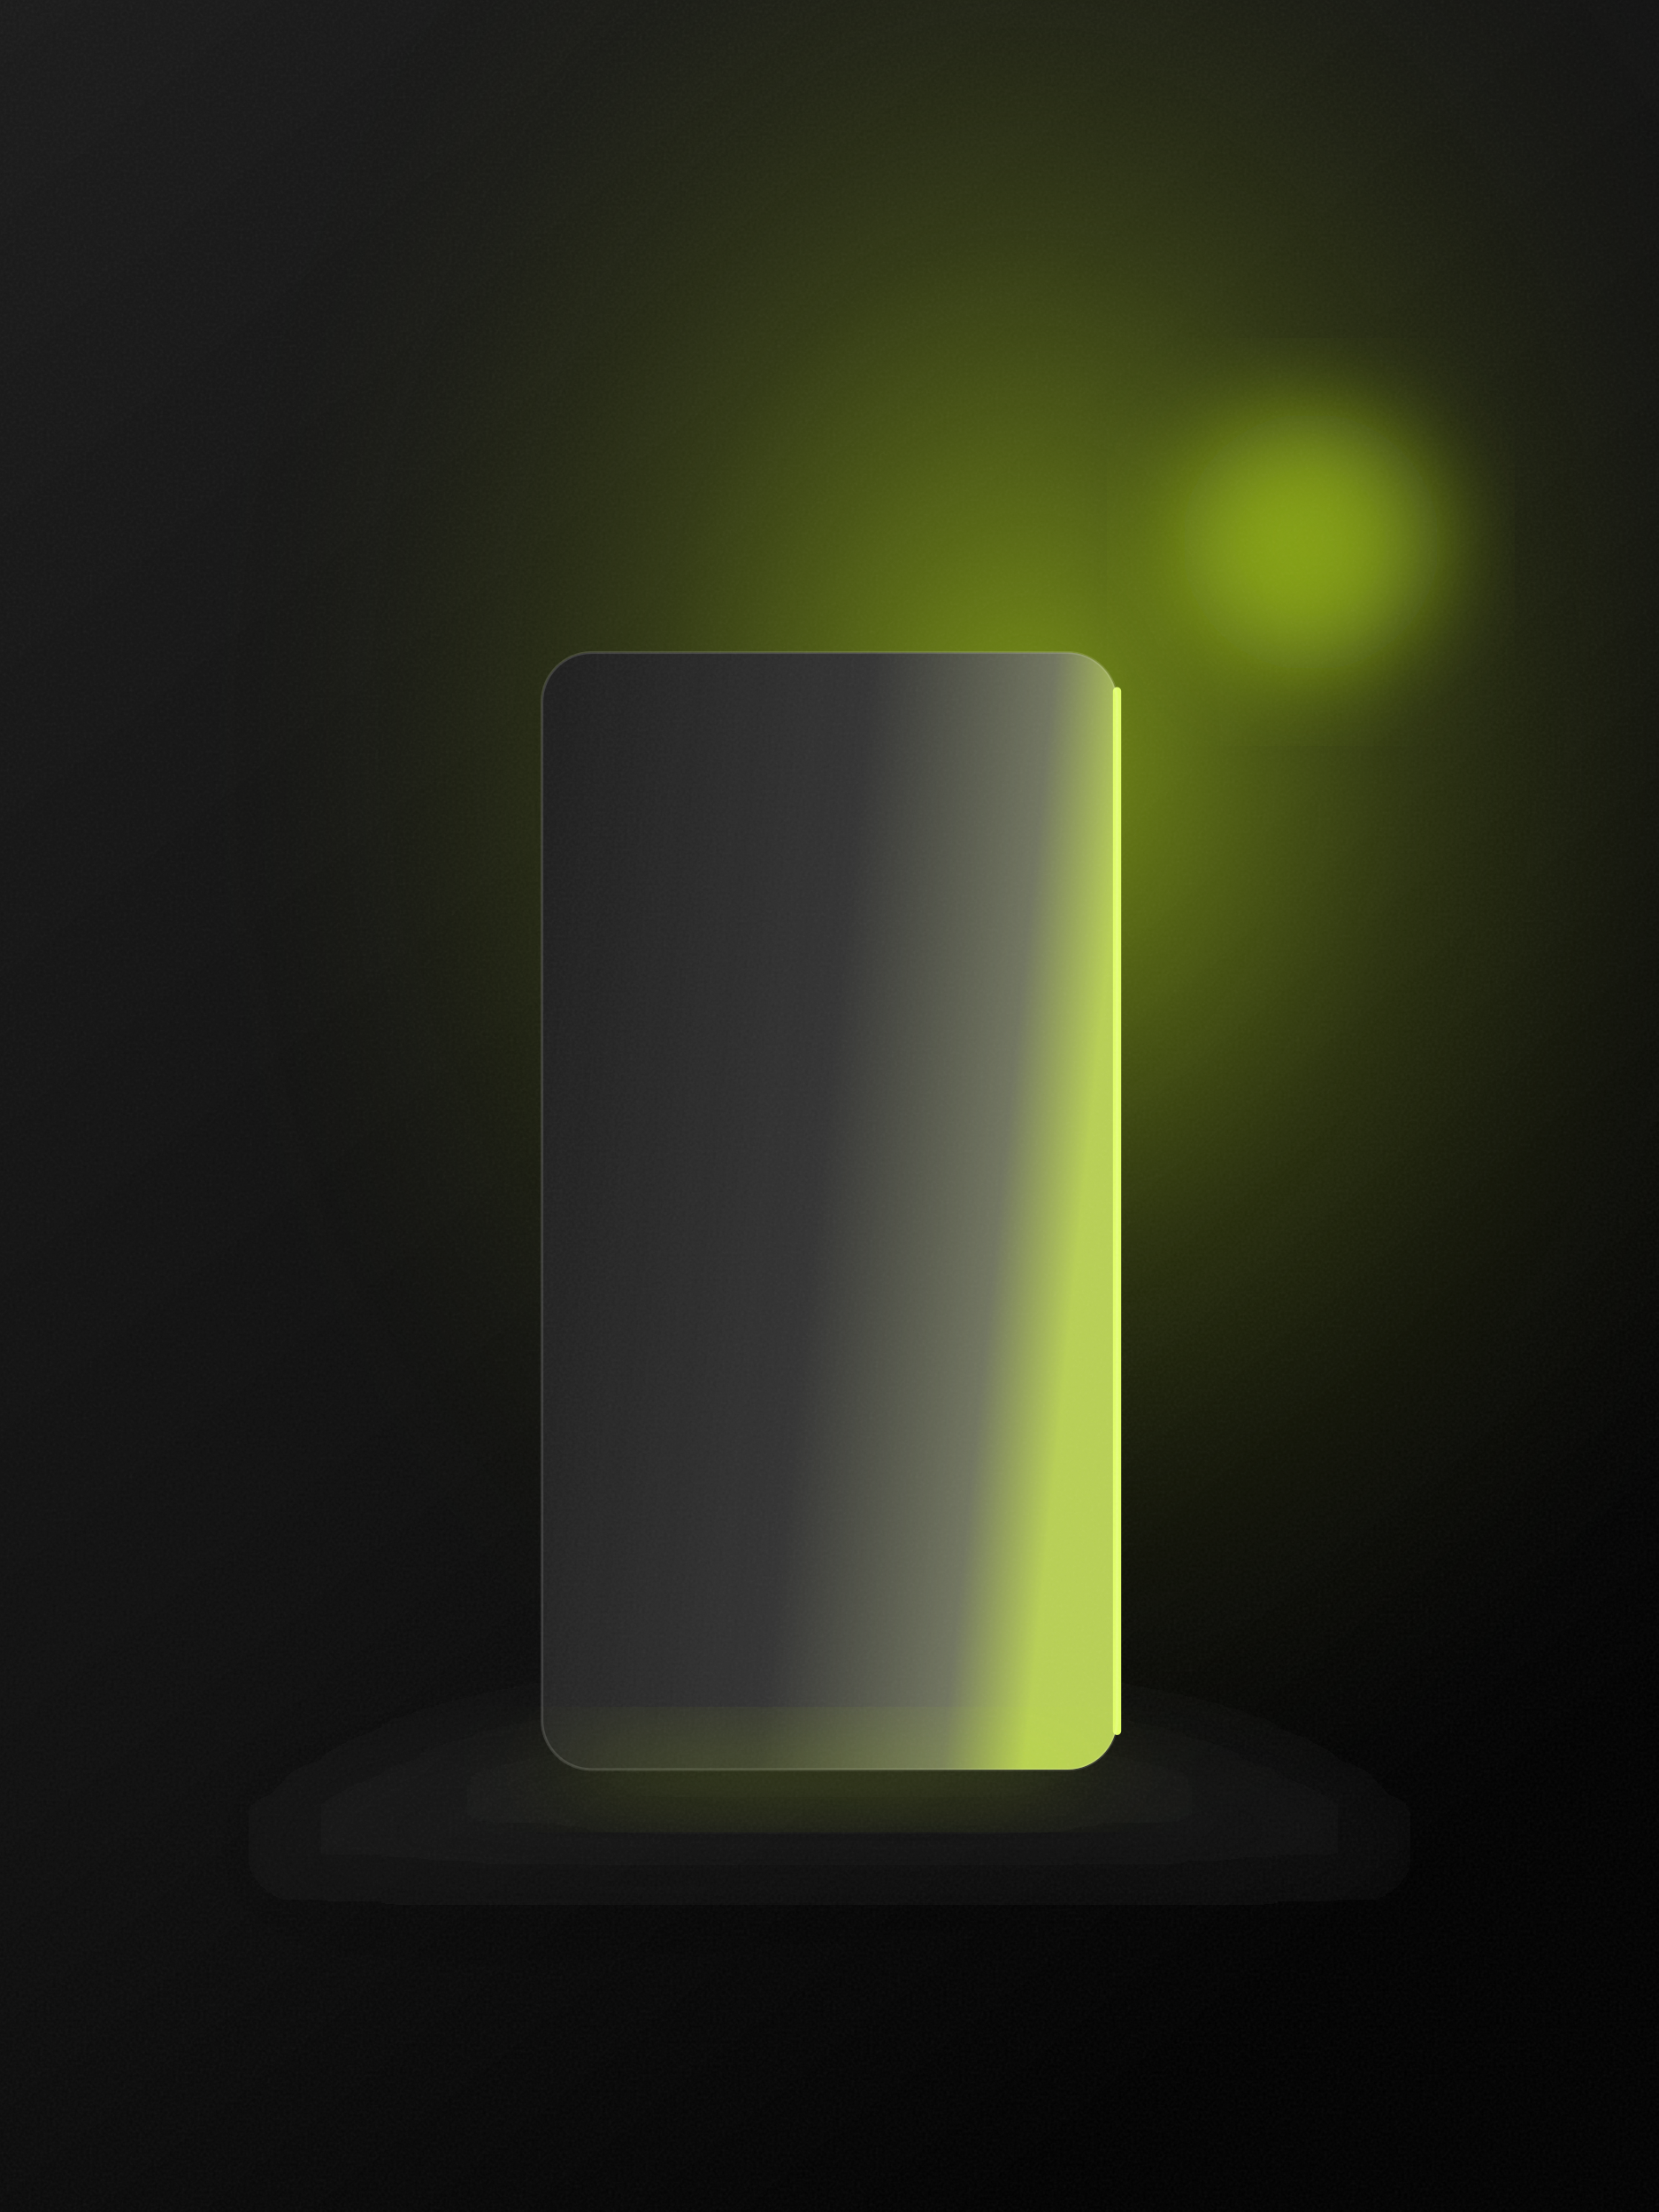
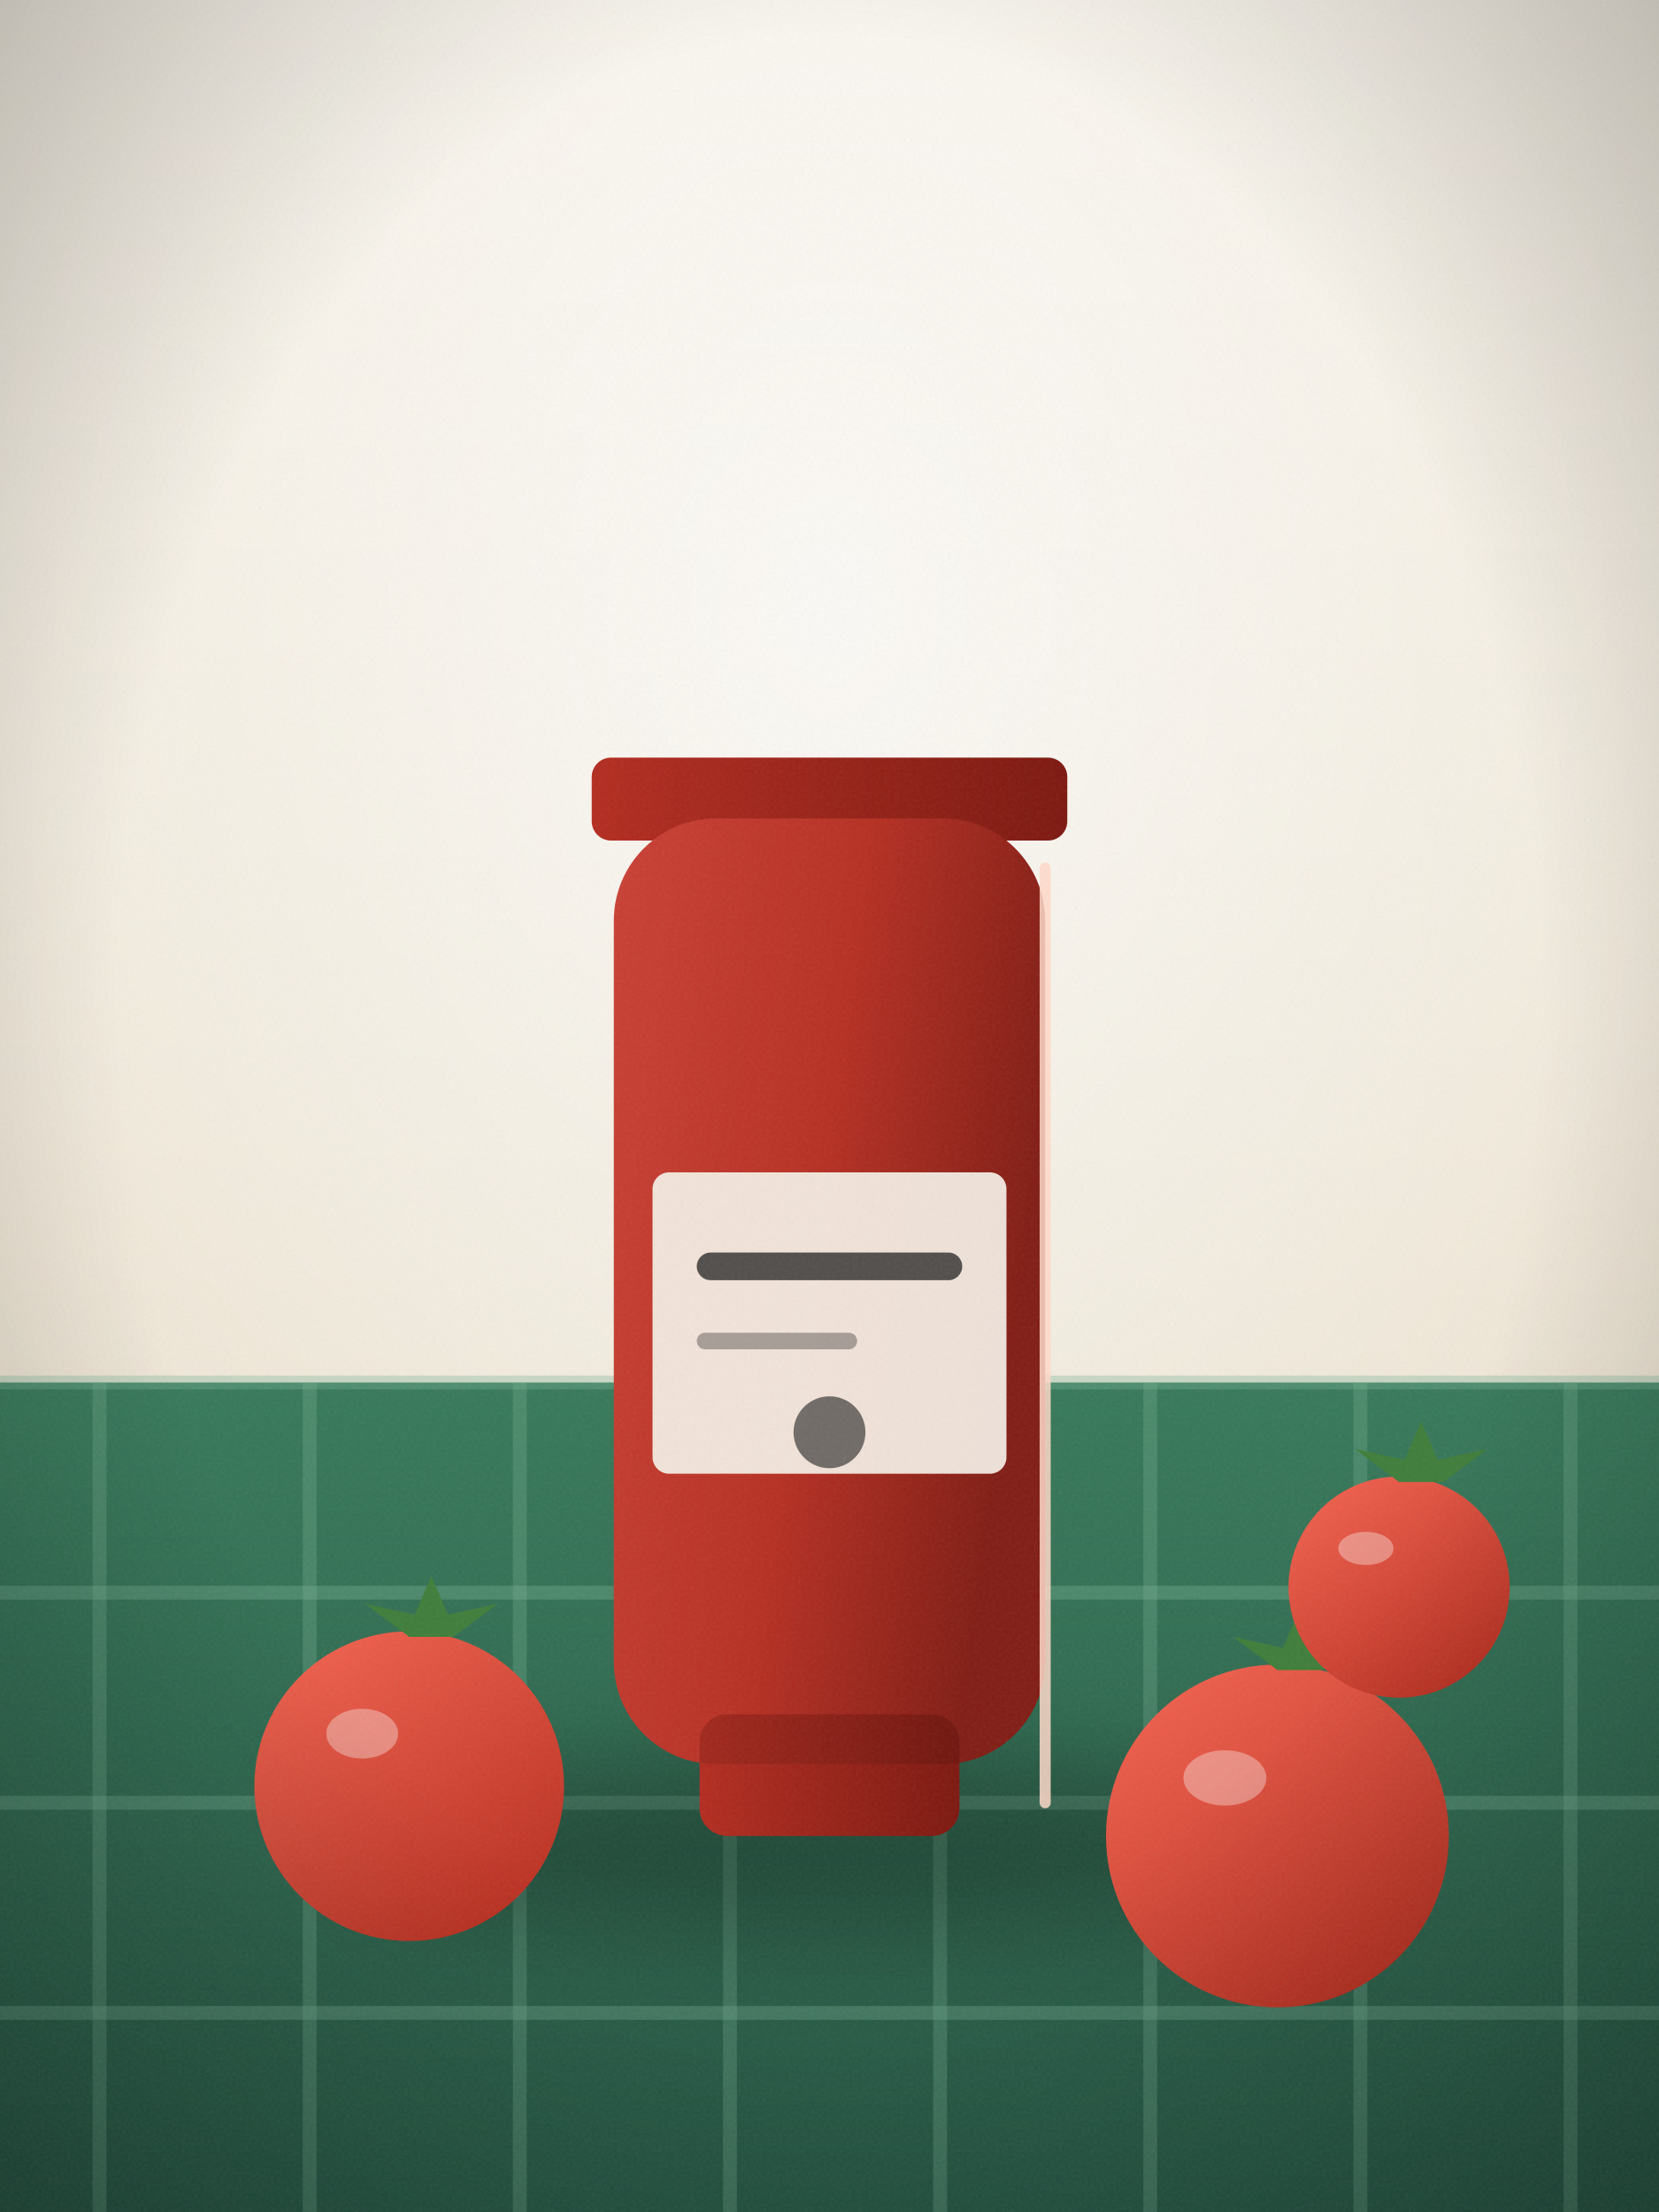
- <svg xmlns="http://www.w3.org/2000/svg" viewBox="0 0 600 800" width="600" height="800" role="img" aria-label="Lime key light on a dark studio still life">
+ <svg xmlns="http://www.w3.org/2000/svg" viewBox="0 0 600 800" width="600" height="800" role="img" aria-label="Red face-cream tube on green tiles with tomatoes">
  <defs>
-     <linearGradient id="base" x1="0" y1="0" x2="0.6" y2="1">
-       <stop offset="0" stop-color="#1a1a1a" />
-       <stop offset="0.6" stop-color="#0e0e0e" />
-       <stop offset="1" stop-color="#000000" />
+     <linearGradient id="bg" x1="0" y1="0" x2="0" y2="1">
+       <stop offset="0" stop-color="#f6efe2" />
+       <stop offset="1" stop-color="#e4d9c2" />
    </linearGradient>
-     <radialGradient id="key" cx="0.62" cy="0.34" r="0.52">
-       <stop offset="0" stop-color="#d1fe17" stop-opacity="0.55" />
-       <stop offset="0.45" stop-color="#b2d814" stop-opacity="0.18" />
-       <stop offset="1" stop-color="#000000" stop-opacity="0" />
+     <linearGradient id="tile" x1="0" y1="0" x2="0" y2="1">
+       <stop offset="0" stop-color="#37795a" />
+       <stop offset="1" stop-color="#245643" />
+     </linearGradient>
+     <linearGradient id="tube" x1="0" y1="0" x2="1" y2="0.3">
+       <stop offset="0" stop-color="#e0473a" />
+       <stop offset="0.55" stop-color="#c93325" />
+       <stop offset="1" stop-color="#8f1f16" />
+     </linearGradient>
+     <linearGradient id="tube2" x1="0" y1="0" x2="1" y2="0">
+       <stop offset="0" stop-color="#b32b1f" />
+       <stop offset="1" stop-color="#7c170f" />
+     </linearGradient>
+     <linearGradient id="tomato" x1="0.2" y1="0" x2="0.9" y2="1">
+       <stop offset="0" stop-color="#f0604d" />
+       <stop offset="1" stop-color="#b52b1c" />
+     </linearGradient>
+     <radialGradient id="key" cx="0.5" cy="0.28" r="0.7">
+       <stop offset="0" stop-color="#ffffff" stop-opacity="0.75" />
+       <stop offset="1" stop-color="#ffffff" stop-opacity="0" />
    </radialGradient>
-     <linearGradient id="body" x1="0" y1="0" x2="1" y2="0.2">
-       <stop offset="0" stop-color="#232323" />
-       <stop offset="0.55" stop-color="#3e3e3e" />
-       <stop offset="0.86" stop-color="#8a8f74" />
-       <stop offset="1" stop-color="#e1fe68" />
-     </linearGradient>
-     <linearGradient id="floor" x1="0" y1="0" x2="0" y2="1">
-       <stop offset="0" stop-color="#4a4a4a" stop-opacity="0.55" />
-       <stop offset="1" stop-color="#000000" stop-opacity="0" />
-     </linearGradient>
-     <filter id="soft" x="-30%" y="-30%" width="160%" height="160%">
+     <radialGradient id="vig" cx="0.5" cy="0.45" r="0.78">
+       <stop offset="0.55" stop-color="#000000" stop-opacity="0" />
+       <stop offset="1" stop-color="#000000" stop-opacity="0.32" />
+     </radialGradient>
+     <filter id="soft" x="-60%" y="-60%" width="220%" height="220%">
      <feGaussianBlur stdDeviation="18" />
    </filter>
    <filter id="grain" x="0" y="0" width="100%" height="100%">
-       <feTurbulence type="fractalNoise" baseFrequency="0.9" numOctaves="2" stitchTiles="stitch" />
+       <feTurbulence type="fractalNoise" baseFrequency="0.87" numOctaves="2" stitchTiles="stitch" />
      <feColorMatrix type="saturate" values="0" />
      <feComponentTransfer>
-         <feFuncA type="linear" slope="0.06" />
+         <feFuncA type="linear" slope="0.075" />
      </feComponentTransfer>
    </filter>
+     <linearGradient id="t1" x1="0" y1="0" x2="1" y2="0.3">
+       <stop offset="0" stop-color="#f2efe6" />
+       <stop offset="0.5" stop-color="#d8d3c5" />
+       <stop offset="1" stop-color="#8e887a" />
+     </linearGradient>
+     <linearGradient id="t2" x1="0" y1="0" x2="1" y2="0">
+       <stop offset="0" stop-color="#2a2a2a" />
+       <stop offset="1" stop-color="#0d0d0d" />
+     </linearGradient>
+     <linearGradient id="j1" x1="0" y1="0" x2="1" y2="0.4">
+       <stop offset="0" stop-color="#f4f1e8" />
+       <stop offset="0.5" stop-color="#ded8ca" />
+       <stop offset="1" stop-color="#a49d8d" />
+     </linearGradient>
+     <linearGradient id="l1" x1="0" y1="0" x2="1" y2="0.4">
+       <stop offset="0" stop-color="#242424" />
+       <stop offset="1" stop-color="#0d0d0d" />
+     </linearGradient>
+     <linearGradient id="b1" x1="0" y1="0" x2="1" y2="0.3">
+       <stop offset="0" stop-color="#f7f4ec" />
+       <stop offset="0.5" stop-color="#ded8c9" />
+       <stop offset="1" stop-color="#a49b88" />
+     </linearGradient>
+     <linearGradient id="p1" x1="0" y1="0" x2="1" y2="0.4">
+       <stop offset="0" stop-color="#2f2f2f" />
+       <stop offset="1" stop-color="#141414" />
+     </linearGradient>
  </defs>
-   <rect width="600" height="800" fill="url(#base)" />
+   <rect width="600" height="800" fill="url(#bg)" />
  <rect width="600" height="800" fill="url(#key)" />
-   <ellipse cx="300" cy="672" rx="210" ry="46" fill="url(#floor)" filter="url(#soft)" />
-   <rect x="196" y="236" width="208" height="404" rx="18" fill="url(#body)" />
-   <rect x="196" y="236" width="208" height="404" rx="18" fill="#000" fill-opacity="0.18" />
-   <path d="M404 250 L404 626" stroke="#e1fe68" stroke-width="3" stroke-linecap="round" />
-   <rect x="196" y="236" width="208" height="404" rx="18" fill="none" stroke="#ffffff" stroke-opacity="0.14" />
-   <ellipse cx="300" cy="640" rx="104" ry="14" fill="#d1fe17" fill-opacity="0.18" filter="url(#soft)" />
-   <circle cx="474" cy="196" r="46" fill="#d1fe17" fill-opacity="0.5" filter="url(#soft)" />
+   <rect y="500" width="600" height="300" fill="url(#tile)" />
+   <path d="M0 500 H600" stroke="#78b394" stroke-opacity="0.35" stroke-width="5" />
+   <path d="M0 576 H600" stroke="#78b394" stroke-opacity="0.35" stroke-width="5" />
+   <path d="M0 652 H600" stroke="#78b394" stroke-opacity="0.35" stroke-width="5" />
+   <path d="M0 728 H600" stroke="#78b394" stroke-opacity="0.35" stroke-width="5" />
+   <path d="M-40 500 V800" stroke="#78b394" stroke-opacity="0.30" stroke-width="5" />
+   <path d="M36 500 V800" stroke="#78b394" stroke-opacity="0.30" stroke-width="5" />
+   <path d="M112 500 V800" stroke="#78b394" stroke-opacity="0.30" stroke-width="5" />
+   <path d="M188 500 V800" stroke="#78b394" stroke-opacity="0.30" stroke-width="5" />
+   <path d="M264 500 V800" stroke="#78b394" stroke-opacity="0.30" stroke-width="5" />
+   <path d="M340 500 V800" stroke="#78b394" stroke-opacity="0.30" stroke-width="5" />
+   <path d="M416 500 V800" stroke="#78b394" stroke-opacity="0.30" stroke-width="5" />
+   <path d="M492 500 V800" stroke="#78b394" stroke-opacity="0.30" stroke-width="5" />
+   <path d="M568 500 V800" stroke="#78b394" stroke-opacity="0.30" stroke-width="5" />
+   <ellipse cx="300" cy="668" rx="168" ry="34" fill="#000000" fill-opacity="0.28" filter="url(#soft)" />
+   <circle cx="148" cy="646" r="56" fill="url(#tomato)" />
+   <ellipse cx="131" cy="627" rx="13" ry="9" fill="#ffffff" fill-opacity="0.35" />
+   <path d="M148 592 l-16 -12 l18 4 l6 -14 l6 14 l18 -4 l-16 12 z" fill="#3f7d3a" />
+   <circle cx="462" cy="664" r="62" fill="url(#tomato)" />
+   <ellipse cx="443" cy="643" rx="15" ry="10" fill="#ffffff" fill-opacity="0.35" />
+   <path d="M462 604 l-16 -12 l18 4 l6 -14 l6 14 l18 -4 l-16 12 z" fill="#3f7d3a" />
+   <circle cx="506" cy="574" r="40" fill="url(#tomato)" />
+   <ellipse cx="494" cy="560" rx="10" ry="6" fill="#ffffff" fill-opacity="0.35" />
+   <path d="M506 536 l-16 -12 l18 4 l6 -14 l6 14 l18 -4 l-16 12 z" fill="#3f7d3a" />
+   <rect x="214.0" y="274" width="172" height="30" rx="7" fill="url(#tube2)" />
+   <rect x="222.0" y="296" width="156" height="342" rx="37" fill="url(#tube)" />
+   <rect x="253" y="620" width="94" height="44" rx="10" fill="url(#tube2)" />
+   <rect x="222.0" y="296" width="156" height="342" rx="37" fill="#000000" fill-opacity="0.10" />
+   <rect x="236" y="424" width="128" height="109" rx="6" fill="#f6f2e8" fill-opacity="0.92" />
+   <rect x="252" y="453" width="96" height="10" rx="5" fill="#1c1c1c" fill-opacity="0.75" />
+   <rect x="252" y="482" width="58" height="6" rx="3" fill="#1c1c1c" fill-opacity="0.35" />
+   <circle cx="300" cy="518" r="13" fill="#1c1c1c" fill-opacity="0.6" />
+   <path d="M378 314 V652" stroke="#ffd9c9" stroke-width="4" stroke-linecap="round" stroke-opacity="0.85" />
+   <rect width="600" height="800" fill="url(#vig)" />
  <rect width="600" height="800" filter="url(#grain)" />
</svg>
